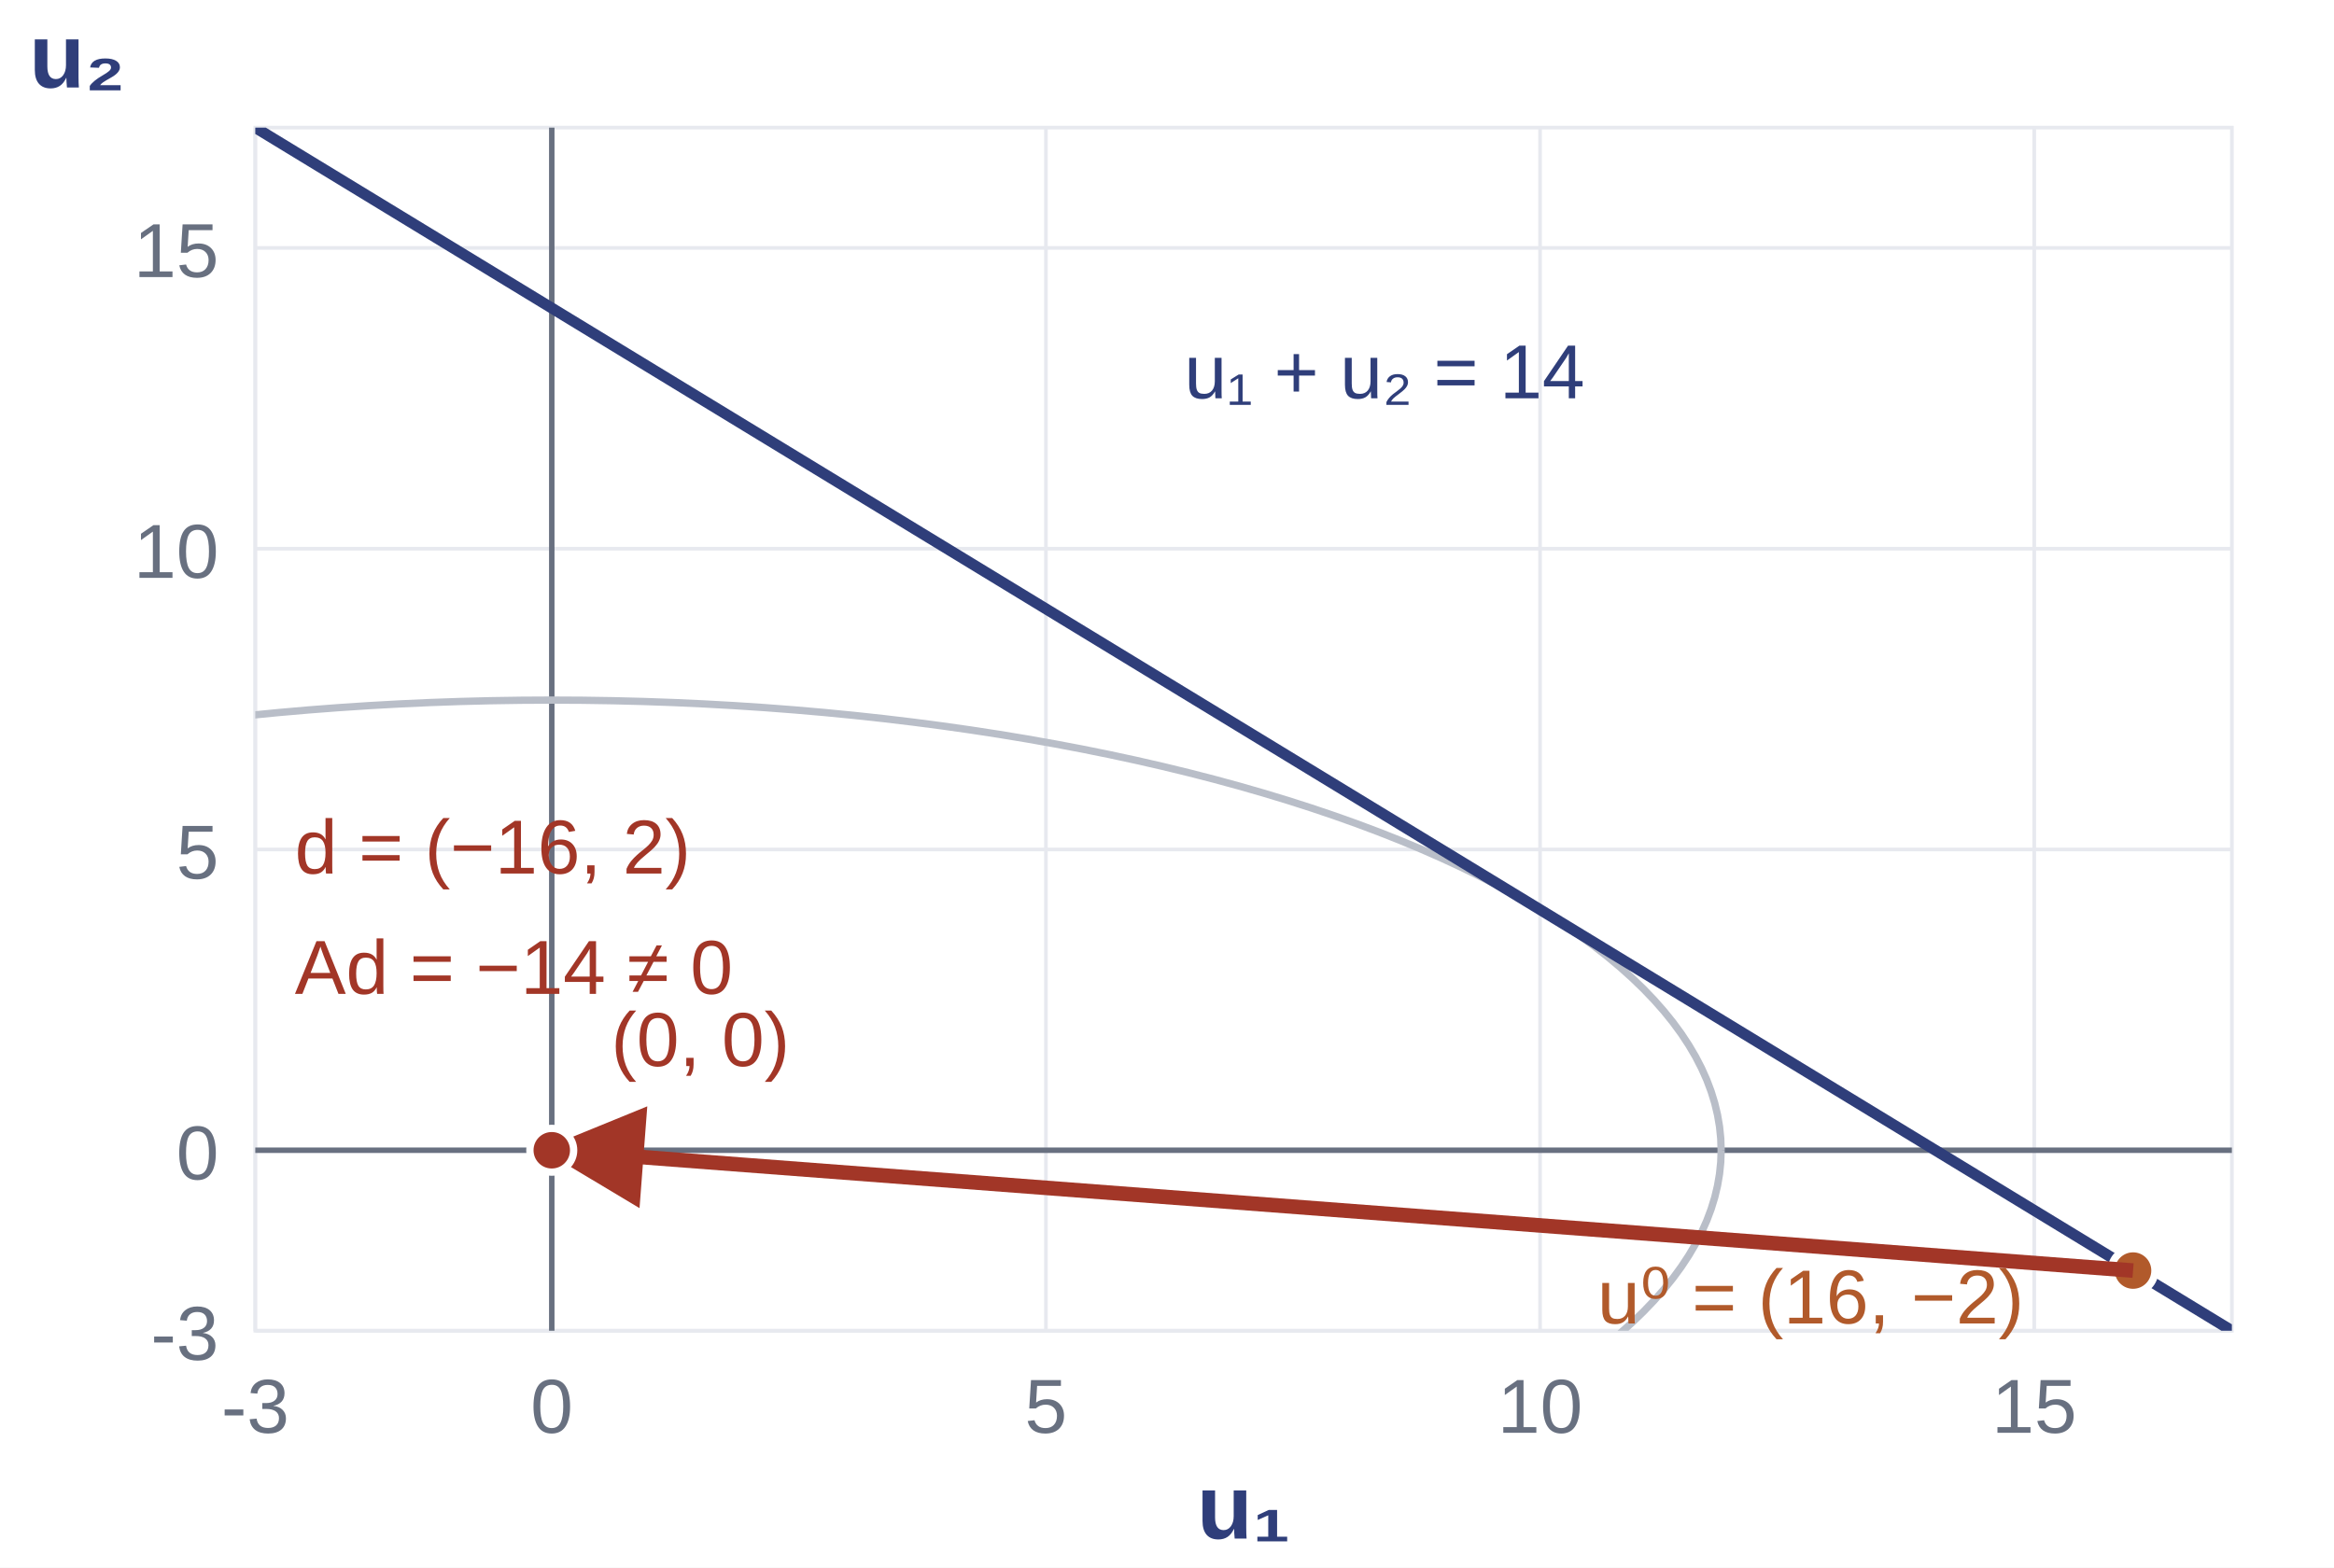
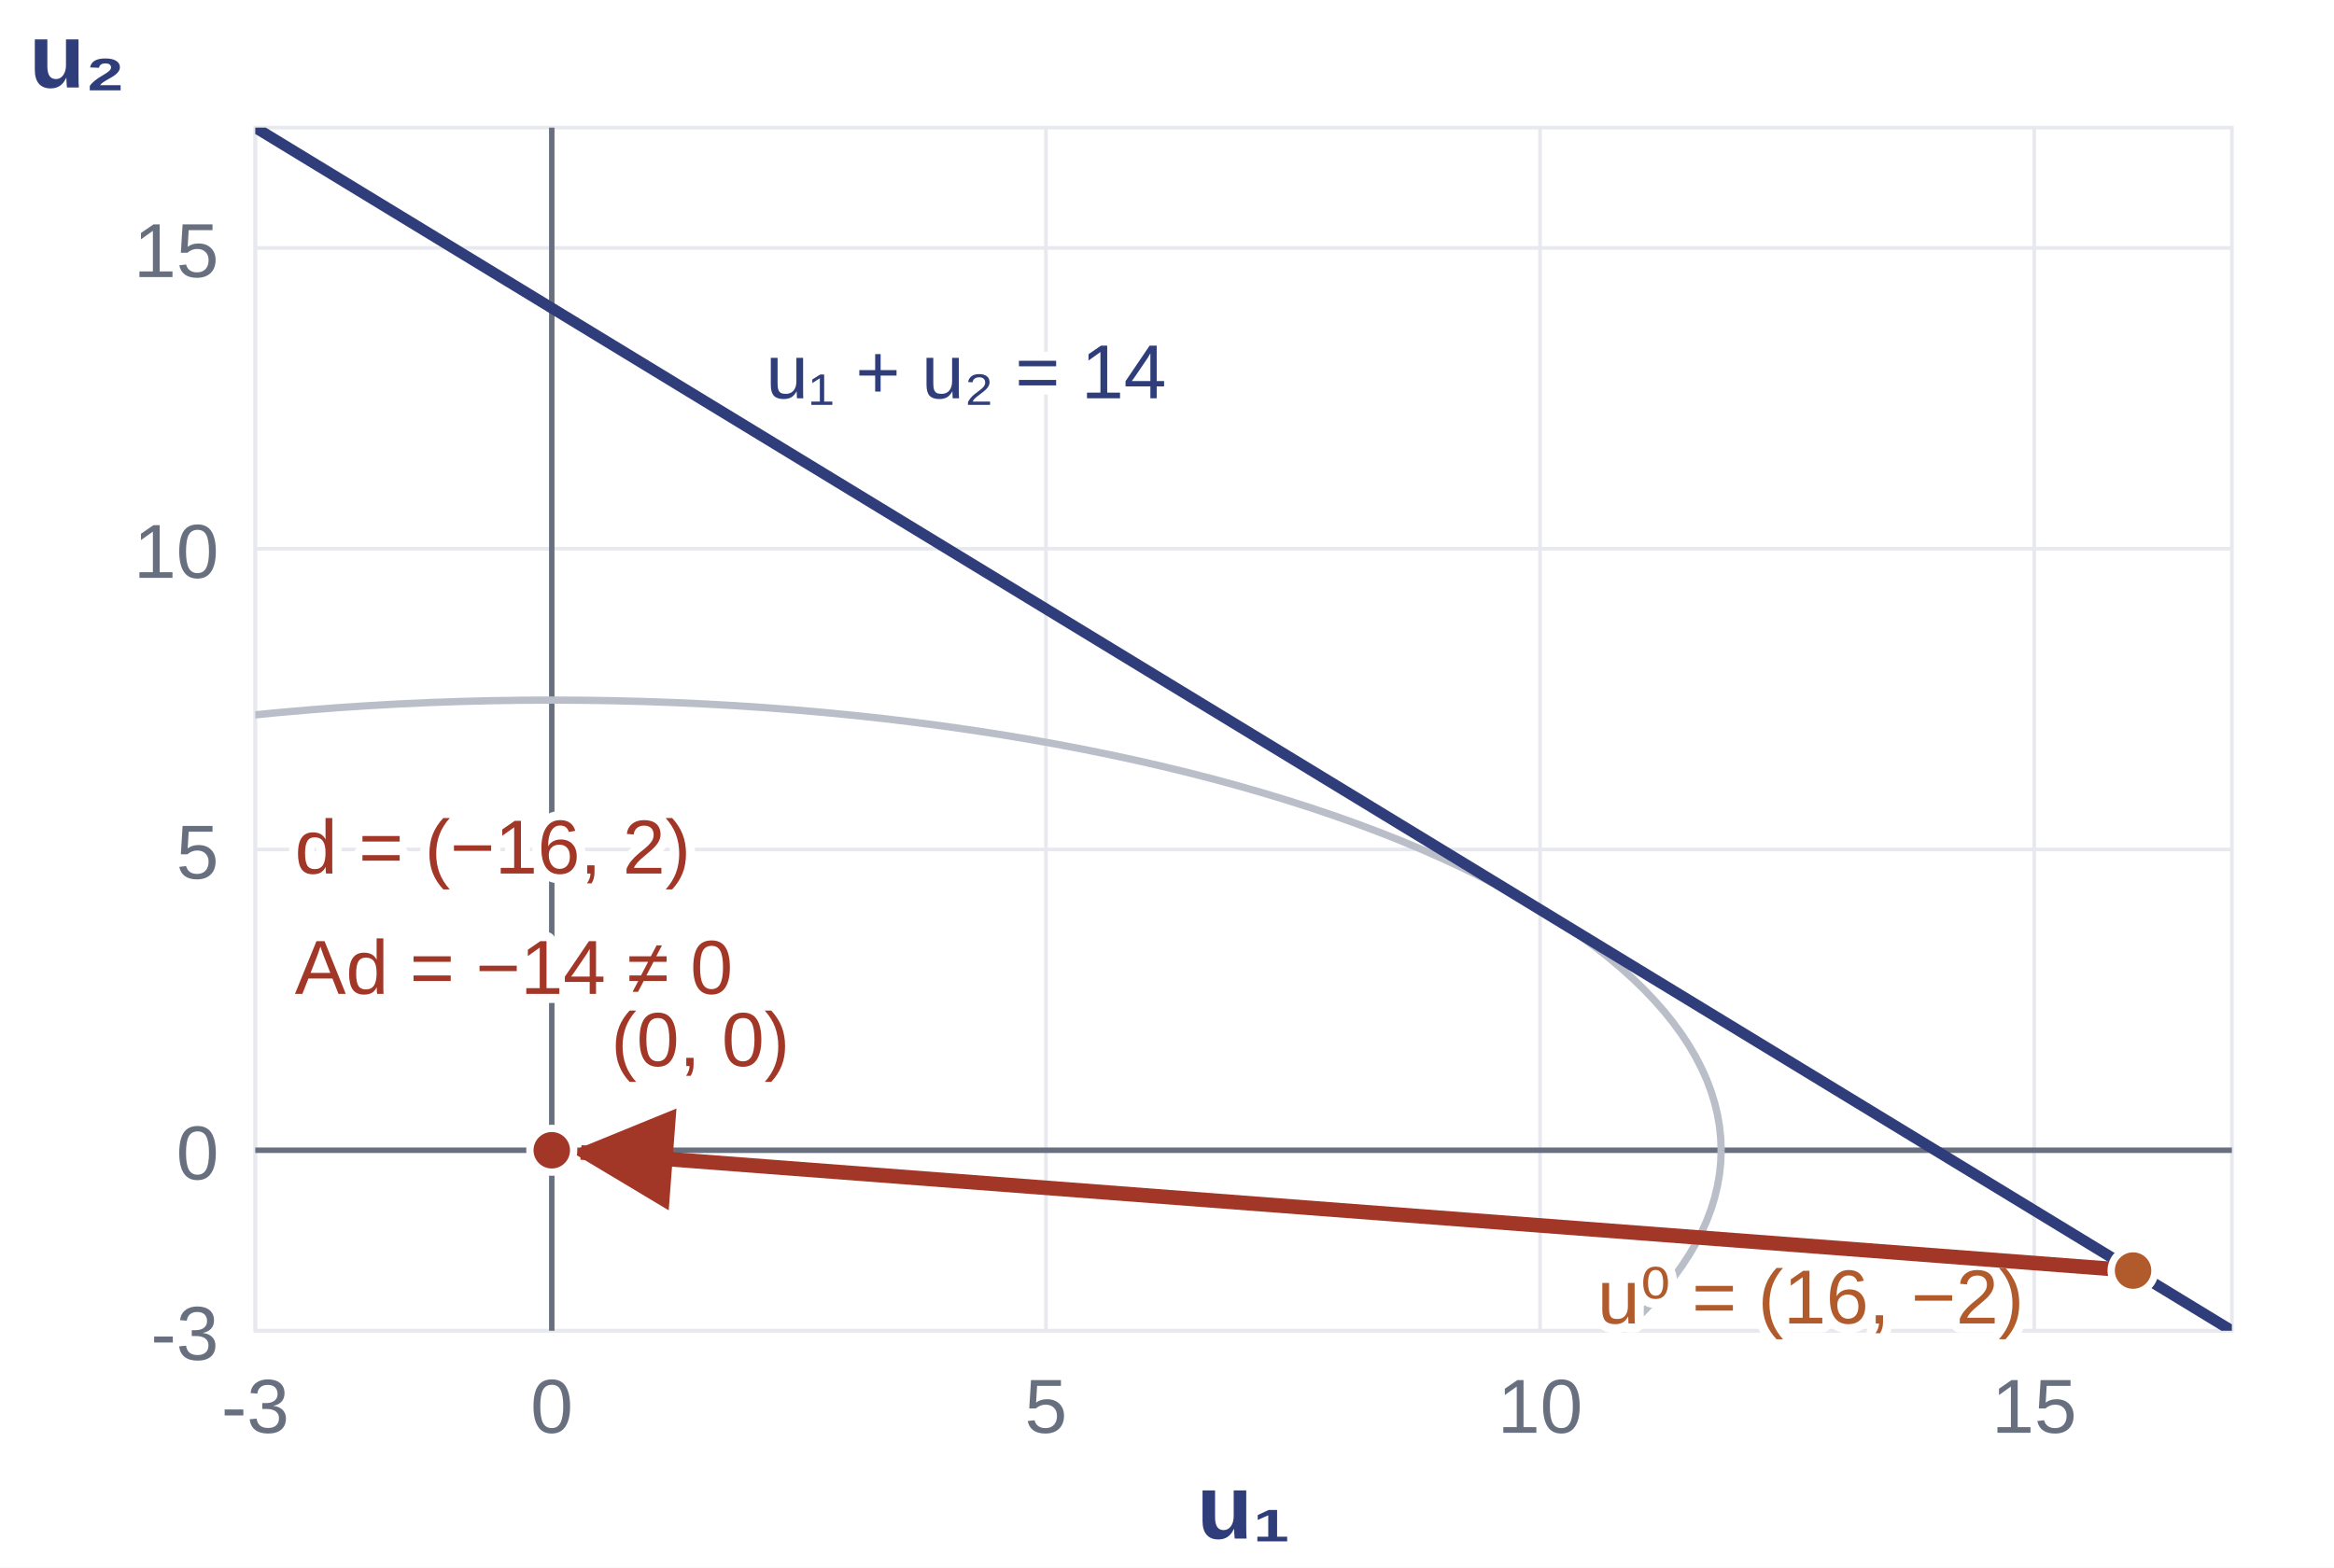
<svg xmlns="http://www.w3.org/2000/svg" viewBox="0 0 640 430" role="img" aria-labelledby="title desc">
  <defs>
    <clipPath id="plot-area">
      <rect x="70" y="35" width="542" height="330" />
    </clipPath>
    <marker id="arrow" viewBox="0 0 10 10" refX="9" refY="5" markerWidth="7" markerHeight="7" orient="auto-start-reverse">
      <path d="M0 0L10 5L0 10Z" fill="context-stroke" />
    </marker>
  </defs>
  <rect width="100%" height="100%" fill="white" />
-   <style>text{font-family:Arial,DejaVu Sans,sans-serif;font-size:24px;fill:#263044}.label{font-size:25px;font-weight:600}.small{font-size:21px}</style>
+   <style>text{font-family:Arial,DejaVu Sans,sans-serif;font-size:24px;fill:#263044}.label{font-size:25px;font-weight:600;paint-order:stroke;stroke:#fff;stroke-width:5px;stroke-linejoin:round}.small{font-size:21px;paint-order:stroke;stroke:#fff;stroke-width:5px;stroke-linejoin:round}</style>
  <rect x="70" y="35" width="542" height="330" fill="none" stroke="#e7e9ef" />
  <path d="M70.0,35V365" stroke="#e7e9ef" />
  <text x="70.00" y="393.00" text-anchor="middle" class="small" style="fill:#687080">-3</text>
  <path d="M151.3,35V365" stroke="#e7e9ef" />
  <text x="151.30" y="393.00" text-anchor="middle" class="small" style="fill:#687080">0</text>
  <path d="M286.8,35V365" stroke="#e7e9ef" />
  <text x="286.80" y="393.00" text-anchor="middle" class="small" style="fill:#687080">5</text>
  <path d="M422.3,35V365" stroke="#e7e9ef" />
  <text x="422.30" y="393.00" text-anchor="middle" class="small" style="fill:#687080">10</text>
  <path d="M557.8,35V365" stroke="#e7e9ef" />
  <text x="557.80" y="393.00" text-anchor="middle" class="small" style="fill:#687080">15</text>
  <path d="M70,365.0H612" stroke="#e7e9ef" />
  <text x="60.00" y="373.00" text-anchor="end" class="small" style="fill:#687080">-3</text>
  <path d="M70,315.5H612" stroke="#e7e9ef" />
  <text x="60.00" y="323.50" text-anchor="end" class="small" style="fill:#687080">0</text>
  <path d="M70,233.0H612" stroke="#e7e9ef" />
  <text x="60.00" y="241.00" text-anchor="end" class="small" style="fill:#687080">5</text>
  <path d="M70,150.5H612" stroke="#e7e9ef" />
  <text x="60.00" y="158.50" text-anchor="end" class="small" style="fill:#687080">10</text>
  <path d="M70,68.0H612" stroke="#e7e9ef" />
  <text x="60.00" y="76.00" text-anchor="end" class="small" style="fill:#687080">15</text>
  <path d="M151.300,365.000 L151.300,35.000" fill="none" stroke="#687080" stroke-width="1.5" clip-path="url(#plot-area)" />
  <path d="M70.000,315.500 L612.000,315.500" fill="none" stroke="#687080" stroke-width="1.5" clip-path="url(#plot-area)" />
  <text x="341.00" y="422.00" text-anchor="middle" class="label" style="fill:#2f3e7a">u₁</text>
  <text x="8.00" y="24.00" text-anchor="start" class="label" style="fill:#2f3e7a">u₂</text>
  <path d="M471.952,315.500 L471.842,312.268 L471.512,309.038 L470.963,305.812 L470.195,302.593 L469.208,299.383 L468.004,296.184 L466.582,292.999 L464.945,289.828 L463.092,286.675 L461.026,283.542 L458.747,280.431 L456.258,277.344 L453.559,274.283 L450.654,271.251 L447.543,268.248 L444.230,265.278 L440.715,262.343 L437.003,259.444 L433.094,256.583 L428.992,253.763 L424.700,250.985 L420.221,248.251 L415.557,245.563 L410.713,242.923 L405.690,240.333 L400.493,237.795 L395.125,235.310 L389.591,232.879 L383.892,230.506 L378.035,228.190 L372.022,225.935 L365.858,223.740 L359.547,221.609 L353.093,219.542 L346.500,217.541 L339.774,215.607 L332.919,213.741 L325.939,211.945 L318.840,210.221 L311.626,208.568 L304.302,206.988 L296.873,205.483 L289.344,204.054 L281.721,202.700 L274.008,201.424 L266.211,200.226 L258.336,199.108 L250.387,198.069 L242.370,197.110 L234.291,196.233 L226.155,195.437 L217.967,194.724 L209.734,194.093 L201.461,193.545 L193.153,193.082 L184.817,192.702 L176.458,192.406 L168.082,192.195 L159.694,192.068 L151.300,192.025 L142.906,192.068 L134.518,192.195 L126.142,192.406 L117.783,192.702 L109.447,193.082 L101.139,193.545 L92.866,194.093 L84.633,194.724 L76.445,195.437 L68.309,196.233 L60.230,197.110 L52.213,198.069 L44.264,199.108 L36.389,200.226 L28.592,201.424 L20.879,202.700 L13.256,204.054 L5.727,205.483 L-1.702,206.988 L-9.026,208.568 L-16.240,210.221 L-23.339,211.945 L-30.319,213.741 L-37.174,215.607 L-43.900,217.541 L-50.493,219.542 L-56.947,221.609 L-63.258,223.740 L-69.422,225.935 L-75.435,228.190 L-81.292,230.506 L-86.991,232.879 L-92.525,235.310 L-97.893,237.795 L-103.090,240.333 L-108.113,242.923 L-112.957,245.563 L-117.621,248.251 L-122.100,250.985 L-126.392,253.763 L-130.494,256.583 L-134.403,259.444 L-138.115,262.343 L-141.630,265.278 L-144.943,268.248 L-148.054,271.251 L-150.959,274.283 L-153.658,277.344 L-156.147,280.431 L-158.426,283.542 L-160.492,286.675 L-162.345,289.828 L-163.982,292.999 L-165.404,296.184 L-166.608,299.383 L-167.595,302.593 L-168.363,305.812 L-168.912,309.038 L-169.242,312.268 L-169.352,315.500 L-169.242,318.732 L-168.912,321.962 L-168.363,325.188 L-167.595,328.407 L-166.608,331.617 L-165.404,334.816 L-163.982,338.001 L-162.345,341.172 L-160.492,344.325 L-158.426,347.458 L-156.147,350.569 L-153.658,353.656 L-150.959,356.717 L-148.054,359.749 L-144.943,362.752 L-141.630,365.722 L-138.115,368.657 L-134.403,371.556 L-130.494,374.417 L-126.392,377.237 L-122.100,380.015 L-117.621,382.749 L-112.957,385.437 L-108.113,388.077 L-103.090,390.667 L-97.893,393.205 L-92.525,395.690 L-86.991,398.121 L-81.292,400.494 L-75.435,402.810 L-69.422,405.065 L-63.258,407.260 L-56.947,409.391 L-50.493,411.458 L-43.900,413.459 L-37.174,415.393 L-30.319,417.259 L-23.339,419.055 L-16.240,420.779 L-9.026,422.432 L-1.702,424.012 L5.727,425.517 L13.256,426.946 L20.879,428.300 L28.592,429.576 L36.389,430.774 L44.264,431.892 L52.213,432.931 L60.230,433.890 L68.309,434.767 L76.445,435.563 L84.633,436.276 L92.866,436.907 L101.139,437.455 L109.447,437.918 L117.783,438.298 L126.142,438.594 L134.518,438.805 L142.906,438.932 L151.300,438.975 L159.694,438.932 L168.082,438.805 L176.458,438.594 L184.817,438.298 L193.153,437.918 L201.461,437.455 L209.734,436.907 L217.967,436.276 L226.155,435.563 L234.291,434.767 L242.370,433.890 L250.387,432.931 L258.336,431.892 L266.211,430.774 L274.008,429.576 L281.721,428.300 L289.344,426.946 L296.873,425.517 L304.302,424.012 L311.626,422.432 L318.840,420.779 L325.939,419.055 L332.919,417.259 L339.774,415.393 L346.500,413.459 L353.093,411.458 L359.547,409.391 L365.858,407.260 L372.022,405.065 L378.035,402.810 L383.892,400.494 L389.591,398.121 L395.125,395.690 L400.493,393.205 L405.690,390.667 L410.713,388.077 L415.557,385.437 L420.221,382.749 L424.700,380.015 L428.992,377.237 L433.094,374.417 L437.003,371.556 L440.715,368.657 L444.230,365.722 L447.543,362.752 L450.654,359.749 L453.559,356.717 L456.258,353.656 L458.747,350.569 L461.026,347.458 L463.092,344.325 L464.945,341.172 L466.582,338.001 L468.004,334.816 L469.208,331.617 L470.195,328.407 L470.963,325.188 L471.512,321.962 L471.842,318.732 L471.952,315.500" fill="none" stroke="#b9bec8" stroke-width="2" clip-path="url(#plot-area)" />
  <path d="M70.000,35.000 L612.000,365.000" fill="none" stroke="#2f3e7a" stroke-width="3" clip-path="url(#plot-area)" />
-   <text x="324.74" y="109.25" text-anchor="start" class="small" style="fill:#2f3e7a">u₁ + u₂ = 14</text>
-   <circle cx="584.900" cy="348.500" r="6" fill="#b15a2b" stroke="white" stroke-width="2" />
+   <text x="210.00" y="109.25" text-anchor="start" class="small" style="fill:#2f3e7a">u₁ + u₂ = 14</text>
  <text x="555.00" y="363.00" text-anchor="end" class="small" style="fill:#b15a2b">u⁰ = (16, −2)</text>
-   <path d="M584.900,348.500 L151.300,315.500" fill="none" stroke="#a23627" stroke-width="4" clip-path="url(#plot-area)" marker-end="url(#arrow)" />
-   <circle cx="151.300" cy="315.500" r="6" fill="#a23627" stroke="white" stroke-width="2" />
+   <path d="M584.900,348.500 L159.300,316.100" fill="none" stroke="#a23627" stroke-width="4" clip-path="url(#plot-area)" marker-end="url(#arrow)" />
  <text x="167.56" y="292.40" text-anchor="start" class="small" style="fill:#a23627">(0, 0)</text>
  <text x="80.84" y="239.60" text-anchor="start" class="small" style="fill:#a23627">d = (−16, 2)</text>
  <text x="80.84" y="272.60" text-anchor="start" class="small" style="fill:#a23627">Ad = −14 ≠ 0</text>
+   <circle cx="584.900" cy="348.500" r="6" fill="#b15a2b" stroke="white" stroke-width="2" />
+   <circle cx="151.300" cy="315.500" r="6" fill="#a23627" stroke="white" stroke-width="2" />
</svg>
